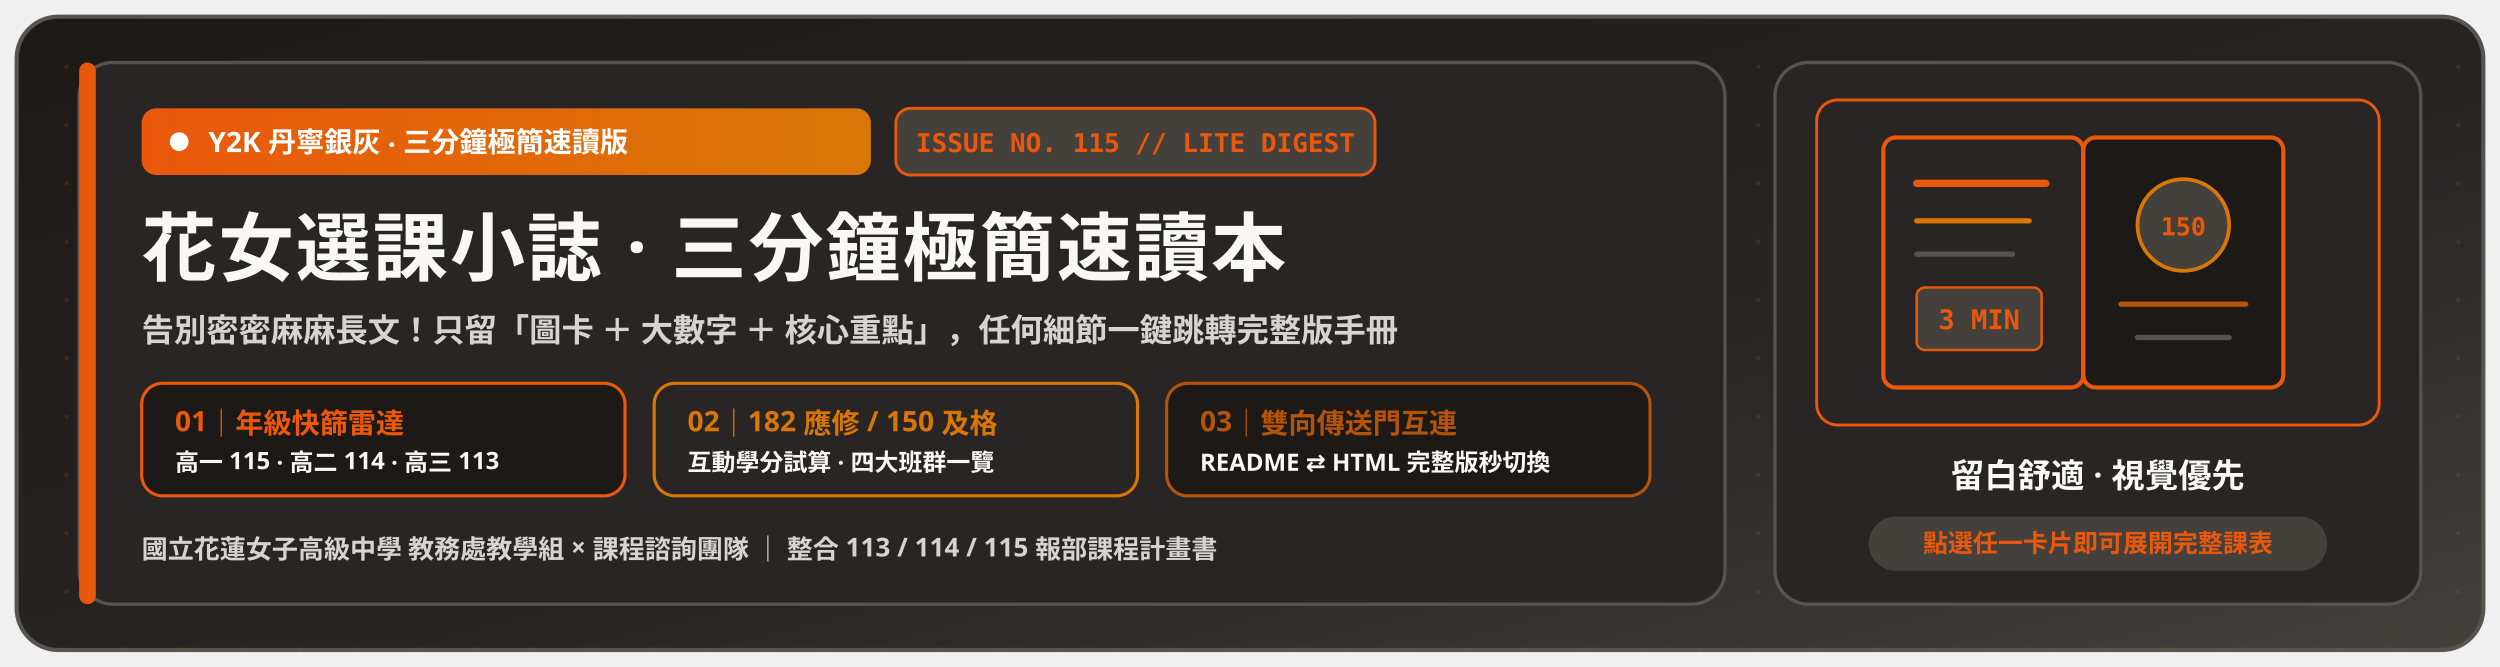
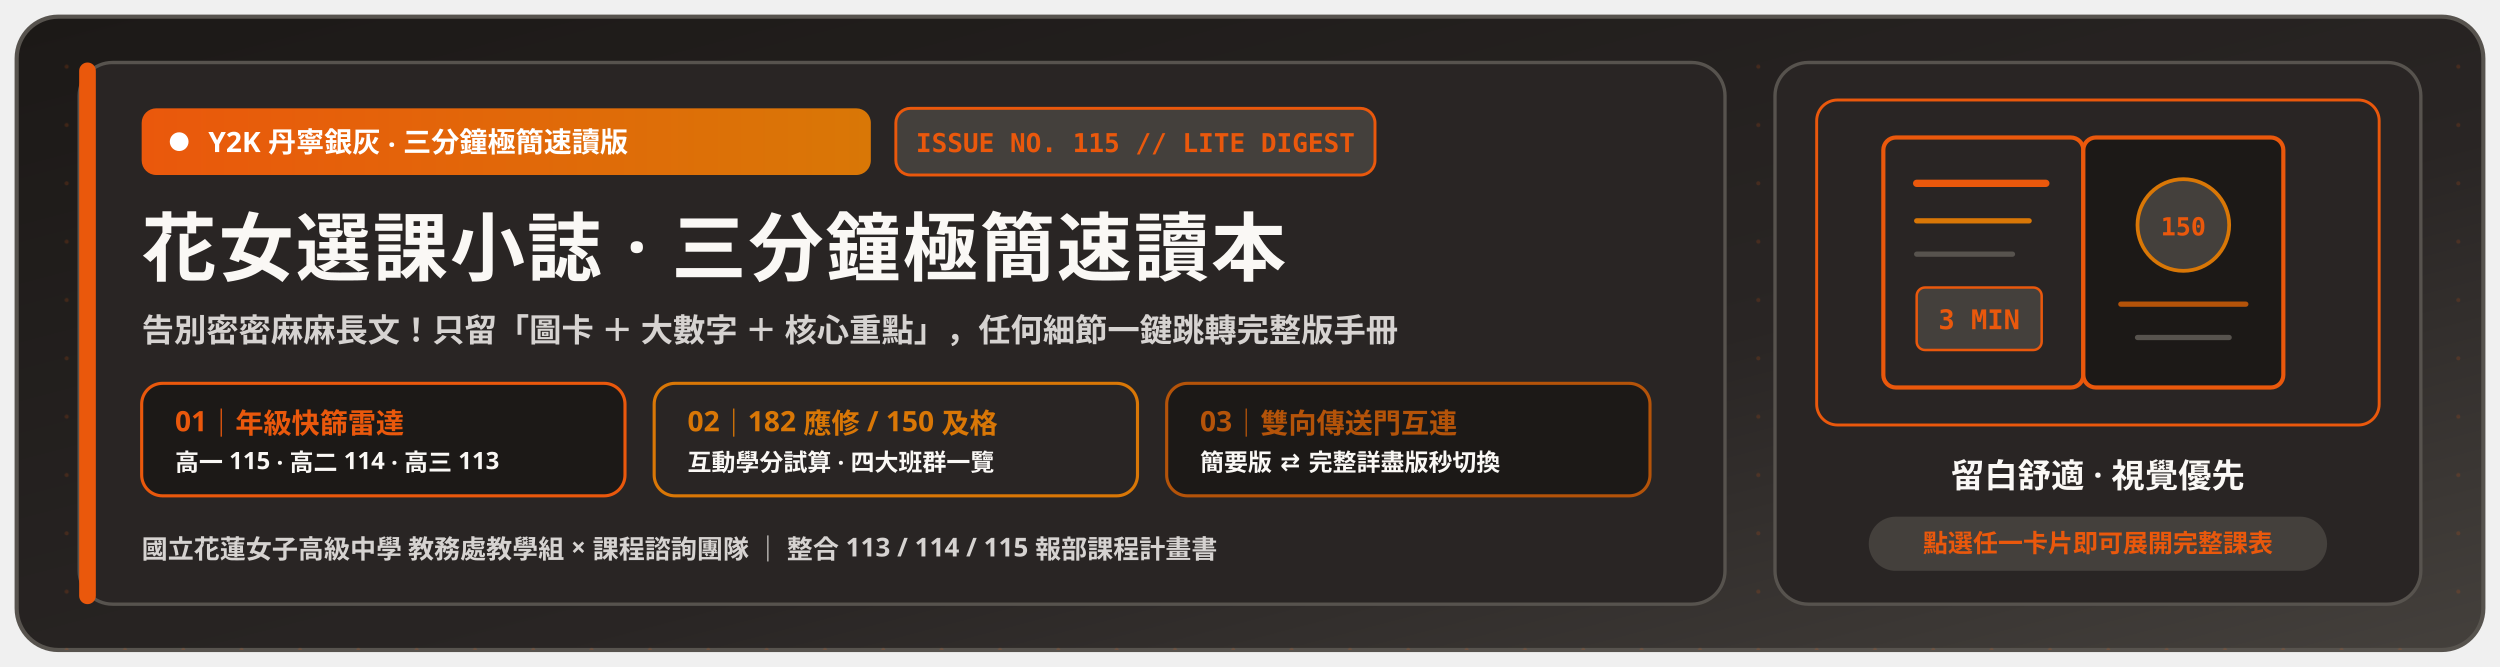
<svg xmlns="http://www.w3.org/2000/svg" viewBox="0 0 1200 320" width="100%" height="100%">
  <defs>
    <linearGradient id="liteBg_denim_True" x1="0%" y1="0%" x2="100%" y2="100%">
      <stop offset="0%" stop-color="#1C1917" />
      <stop offset="60%" stop-color="#292524" />
      <stop offset="100%" stop-color="#44403C" />
    </linearGradient>
    <linearGradient id="litePill_denim_True" x1="0%" y1="0%" x2="100%" y2="0%">
      <stop offset="0%" stop-color="#EA580C" />
      <stop offset="100%" stop-color="#D97706" />
    </linearGradient>
    <pattern id="zineDots_denim" width="28" height="28" patternUnits="userSpaceOnUse">
      <circle cx="4" cy="4" r="1" fill="#EA580C" opacity="0.16" />
    </pattern>
  </defs>
  <rect x="8" y="8" width="1184" height="304" rx="20" fill="url(#liteBg_denim_True)" stroke="#57534E" stroke-width="2" />
  <rect x="8" y="8" width="1184" height="304" rx="20" fill="url(#zineDots_denim)" />
  <rect x="38" y="30" width="790" height="260" rx="16" fill="#292524" stroke="#57534E" stroke-width="1.6" />
  <rect x="38" y="30" width="8" height="260" rx="4" fill="#EA580C" />
  <rect x="68" y="52" width="350" height="32" rx="7" fill="url(#litePill_denim_True)" />
  <circle cx="86" cy="68" r="4.5" fill="#FFFFFF" />
  <text x="100" y="73" font-family="'Noto Sans TC', sans-serif" font-size="13.5" font-weight="800" fill="#FFFFFF">
    Y2K 丹寧銀灰 ‧ 三分鐘極簡速讀版
  </text>
  <rect x="430" y="52" width="230" height="32" rx="7" fill="#44403C" stroke="#EA580C" stroke-width="1.4" />
  <text x="545" y="73" text-anchor="middle" font-family="monospace, 'Noto Sans TC'" font-size="12.5" font-weight="800" fill="#EA580C">
    ISSUE NO. 115 // LITE DIGEST
  </text>
  <text x="68" y="132" font-family="'Noto Serif TC', 'Noto Sans TC', serif" font-size="36" font-weight="900" fill="#FAF8F5" letter-spacing="1">
    花女選課小誌 ‧ 三分鐘極簡速讀本
  </text>
  <text x="68" y="164" font-family="'Noto Sans TC', sans-serif" font-size="15.5" font-weight="600" fill="#D6D3D1">
    告別密密麻麻長文！只留「圖卡 ＋ 大數字 ＋ 核心重點」，任何細節一鍵跳轉完整版手冊
  </text>
  <g transform="translate(68, 184)">
    <rect x="0" y="0" width="232" height="54" rx="10" fill="#1C1917" stroke="#EA580C" stroke-width="1.5" />
    <text x="16" y="23" font-family="'Noto Sans TC', sans-serif" font-size="13.5" font-weight="800" fill="#EA580C">01｜年級快篩雷達</text>
    <text x="16" y="42" font-family="'Noto Sans TC', sans-serif" font-size="11.5" font-weight="600" fill="#FAF8F5">高一 115 ‧ 高二 114 ‧ 高三 113</text>
    <rect x="246" y="0" width="232" height="54" rx="10" fill="#292524" stroke="#D97706" stroke-width="1.5" />
    <text x="262" y="23" font-family="'Noto Sans TC', sans-serif" font-size="13.5" font-weight="800" fill="#D97706">02｜182 應修 / 150 及格</text>
    <text x="262" y="42" font-family="'Noto Sans TC', sans-serif" font-size="11.5" font-weight="600" fill="#FAF8F5">互動學分試算 ‧ 四大班群一覽</text>
    <rect x="492" y="0" width="232" height="54" rx="10" fill="#1C1917" stroke="#B45309" stroke-width="1.5" />
    <text x="508" y="23" font-family="'Noto Sans TC', sans-serif" font-size="13.5" font-weight="800" fill="#B45309">03｜雙向傳送門互連</text>
-     <text x="508" y="42" font-family="'Noto Sans TC', sans-serif" font-size="11.5" font-weight="600" fill="#FAF8F5">README ⇄ HTML 完整版秒切換</text>
+     <text x="508" y="42" font-family="'Noto Sans TC', sans-serif" font-size="11.5" font-weight="600" fill="#FAF8F5">簡要版 ⇄ 完整詳盡版秒切換</text>
  </g>
  <text x="68" y="268" font-family="'Noto Sans TC', sans-serif" font-size="12.5" font-weight="600" fill="#D6D3D1">
    國立花蓮女子高級中學 教務處教學組 × 課程諮詢團隊 ｜ 整合 113 / 114 / 115 報部課程計畫書
  </text>
  <g transform="translate(852, 30)">
    <rect x="0" y="0" width="310" height="260" rx="16" fill="#292524" stroke="#57534E" stroke-width="1.6" />
    <rect x="20" y="18" width="270" height="156" rx="10" fill="#292524" stroke="#EA580C" stroke-width="1.4" />
    <rect x="52" y="36" width="96" height="120" rx="6" fill="#292524" stroke="#EA580C" stroke-width="2" />
    <rect x="148" y="36" width="96" height="120" rx="6" fill="#1C1917" stroke="#EA580C" stroke-width="2" />
    <line x1="68" y1="58" x2="130" y2="58" stroke="#EA580C" stroke-width="3.5" stroke-linecap="round" />
    <line x1="68" y1="76" x2="122" y2="76" stroke="#D97706" stroke-width="2.5" stroke-linecap="round" />
    <line x1="68" y1="92" x2="114" y2="92" stroke="#57534E" stroke-width="2.5" stroke-linecap="round" />
    <rect x="68" y="108" width="60" height="30" rx="4" fill="#44403C" stroke="#EA580C" stroke-width="1.2" />
    <text x="98" y="128" text-anchor="middle" font-family="monospace" font-size="13" font-weight="900" fill="#EA580C">3 MIN</text>
    <circle cx="196" cy="78" r="22" fill="#44403C" stroke="#D97706" stroke-width="1.8" />
    <text x="196" y="83" text-anchor="middle" font-family="monospace" font-size="12" font-weight="900" fill="#EA580C">150</text>
    <line x1="166" y1="116" x2="226" y2="116" stroke="#B45309" stroke-width="2.5" stroke-linecap="round" />
    <line x1="174" y1="132" x2="218" y2="132" stroke="#57534E" stroke-width="2.5" stroke-linecap="round" />
    <text x="155" y="204" text-anchor="middle" font-family="'Noto Serif TC', serif" font-size="16" font-weight="900" fill="#FAF8F5">
      留白舒適 ‧ 視覺優先
    </text>
    <rect x="45" y="218" width="220" height="26" rx="13" fill="#44403C" />
    <text x="155" y="235" text-anchor="middle" font-family="'Noto Sans TC', sans-serif" font-size="12" font-weight="800" fill="#EA580C">
      點選任一卡片即可展開完整課表
    </text>
  </g>
</svg>
